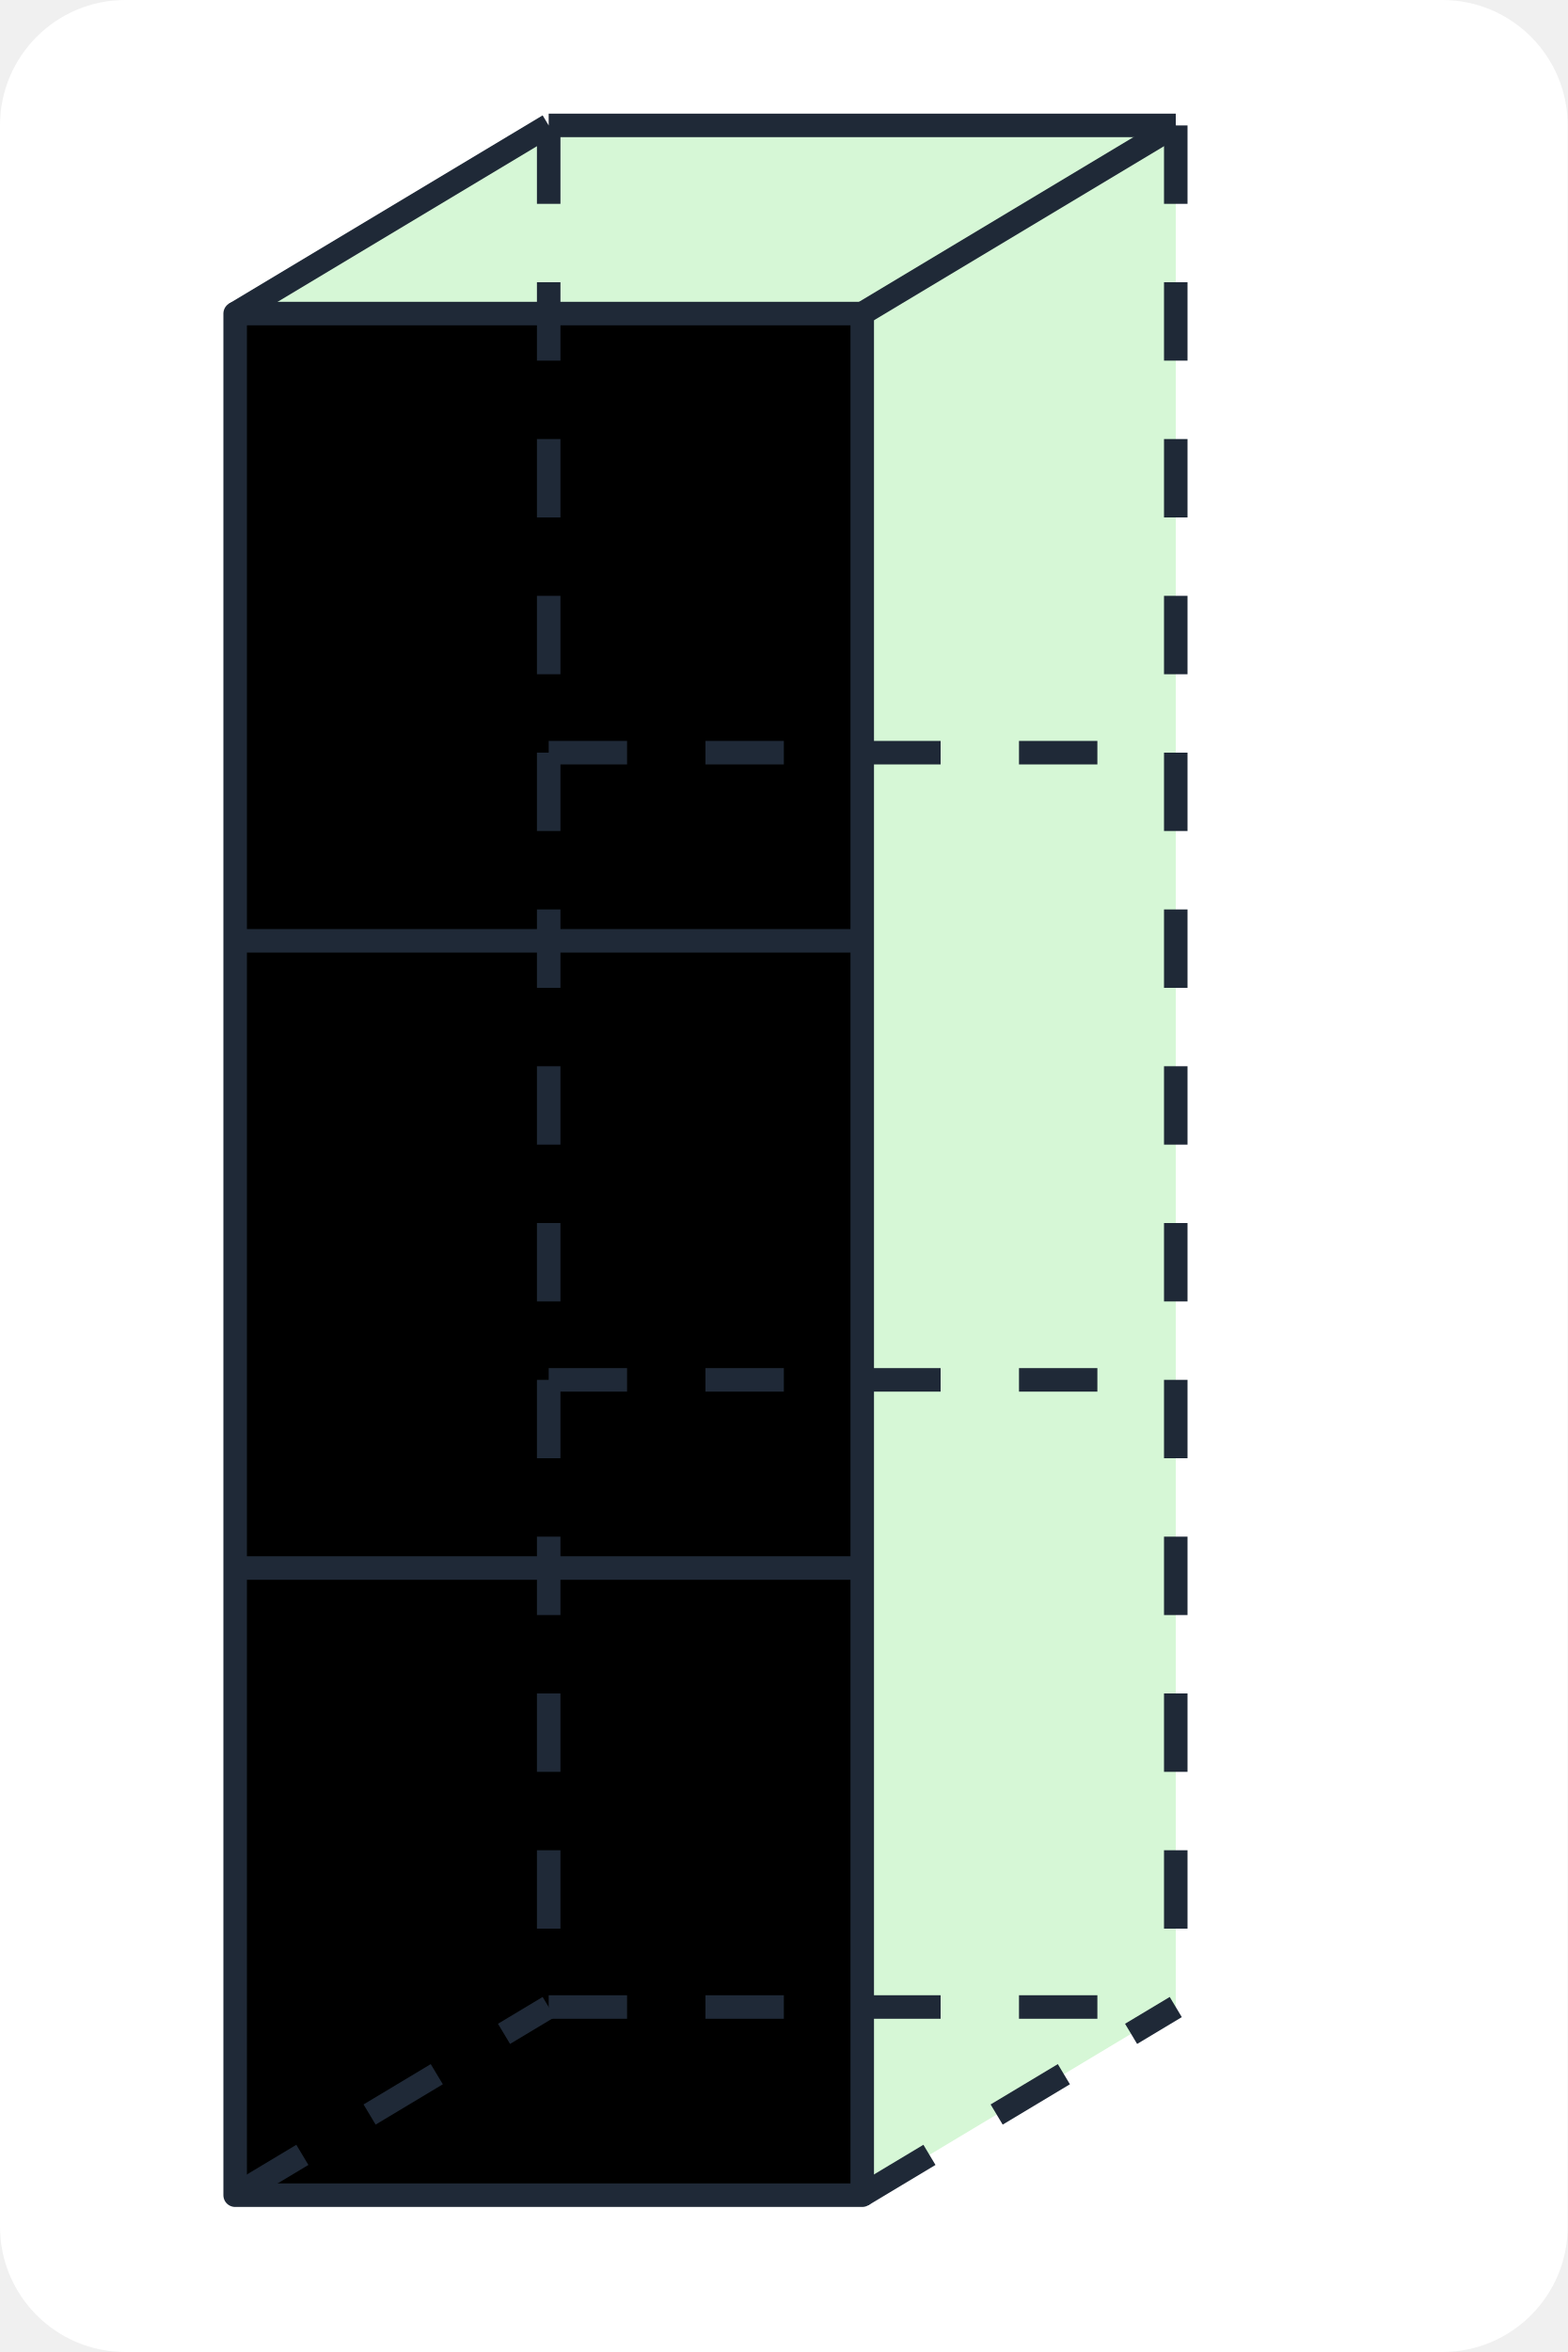
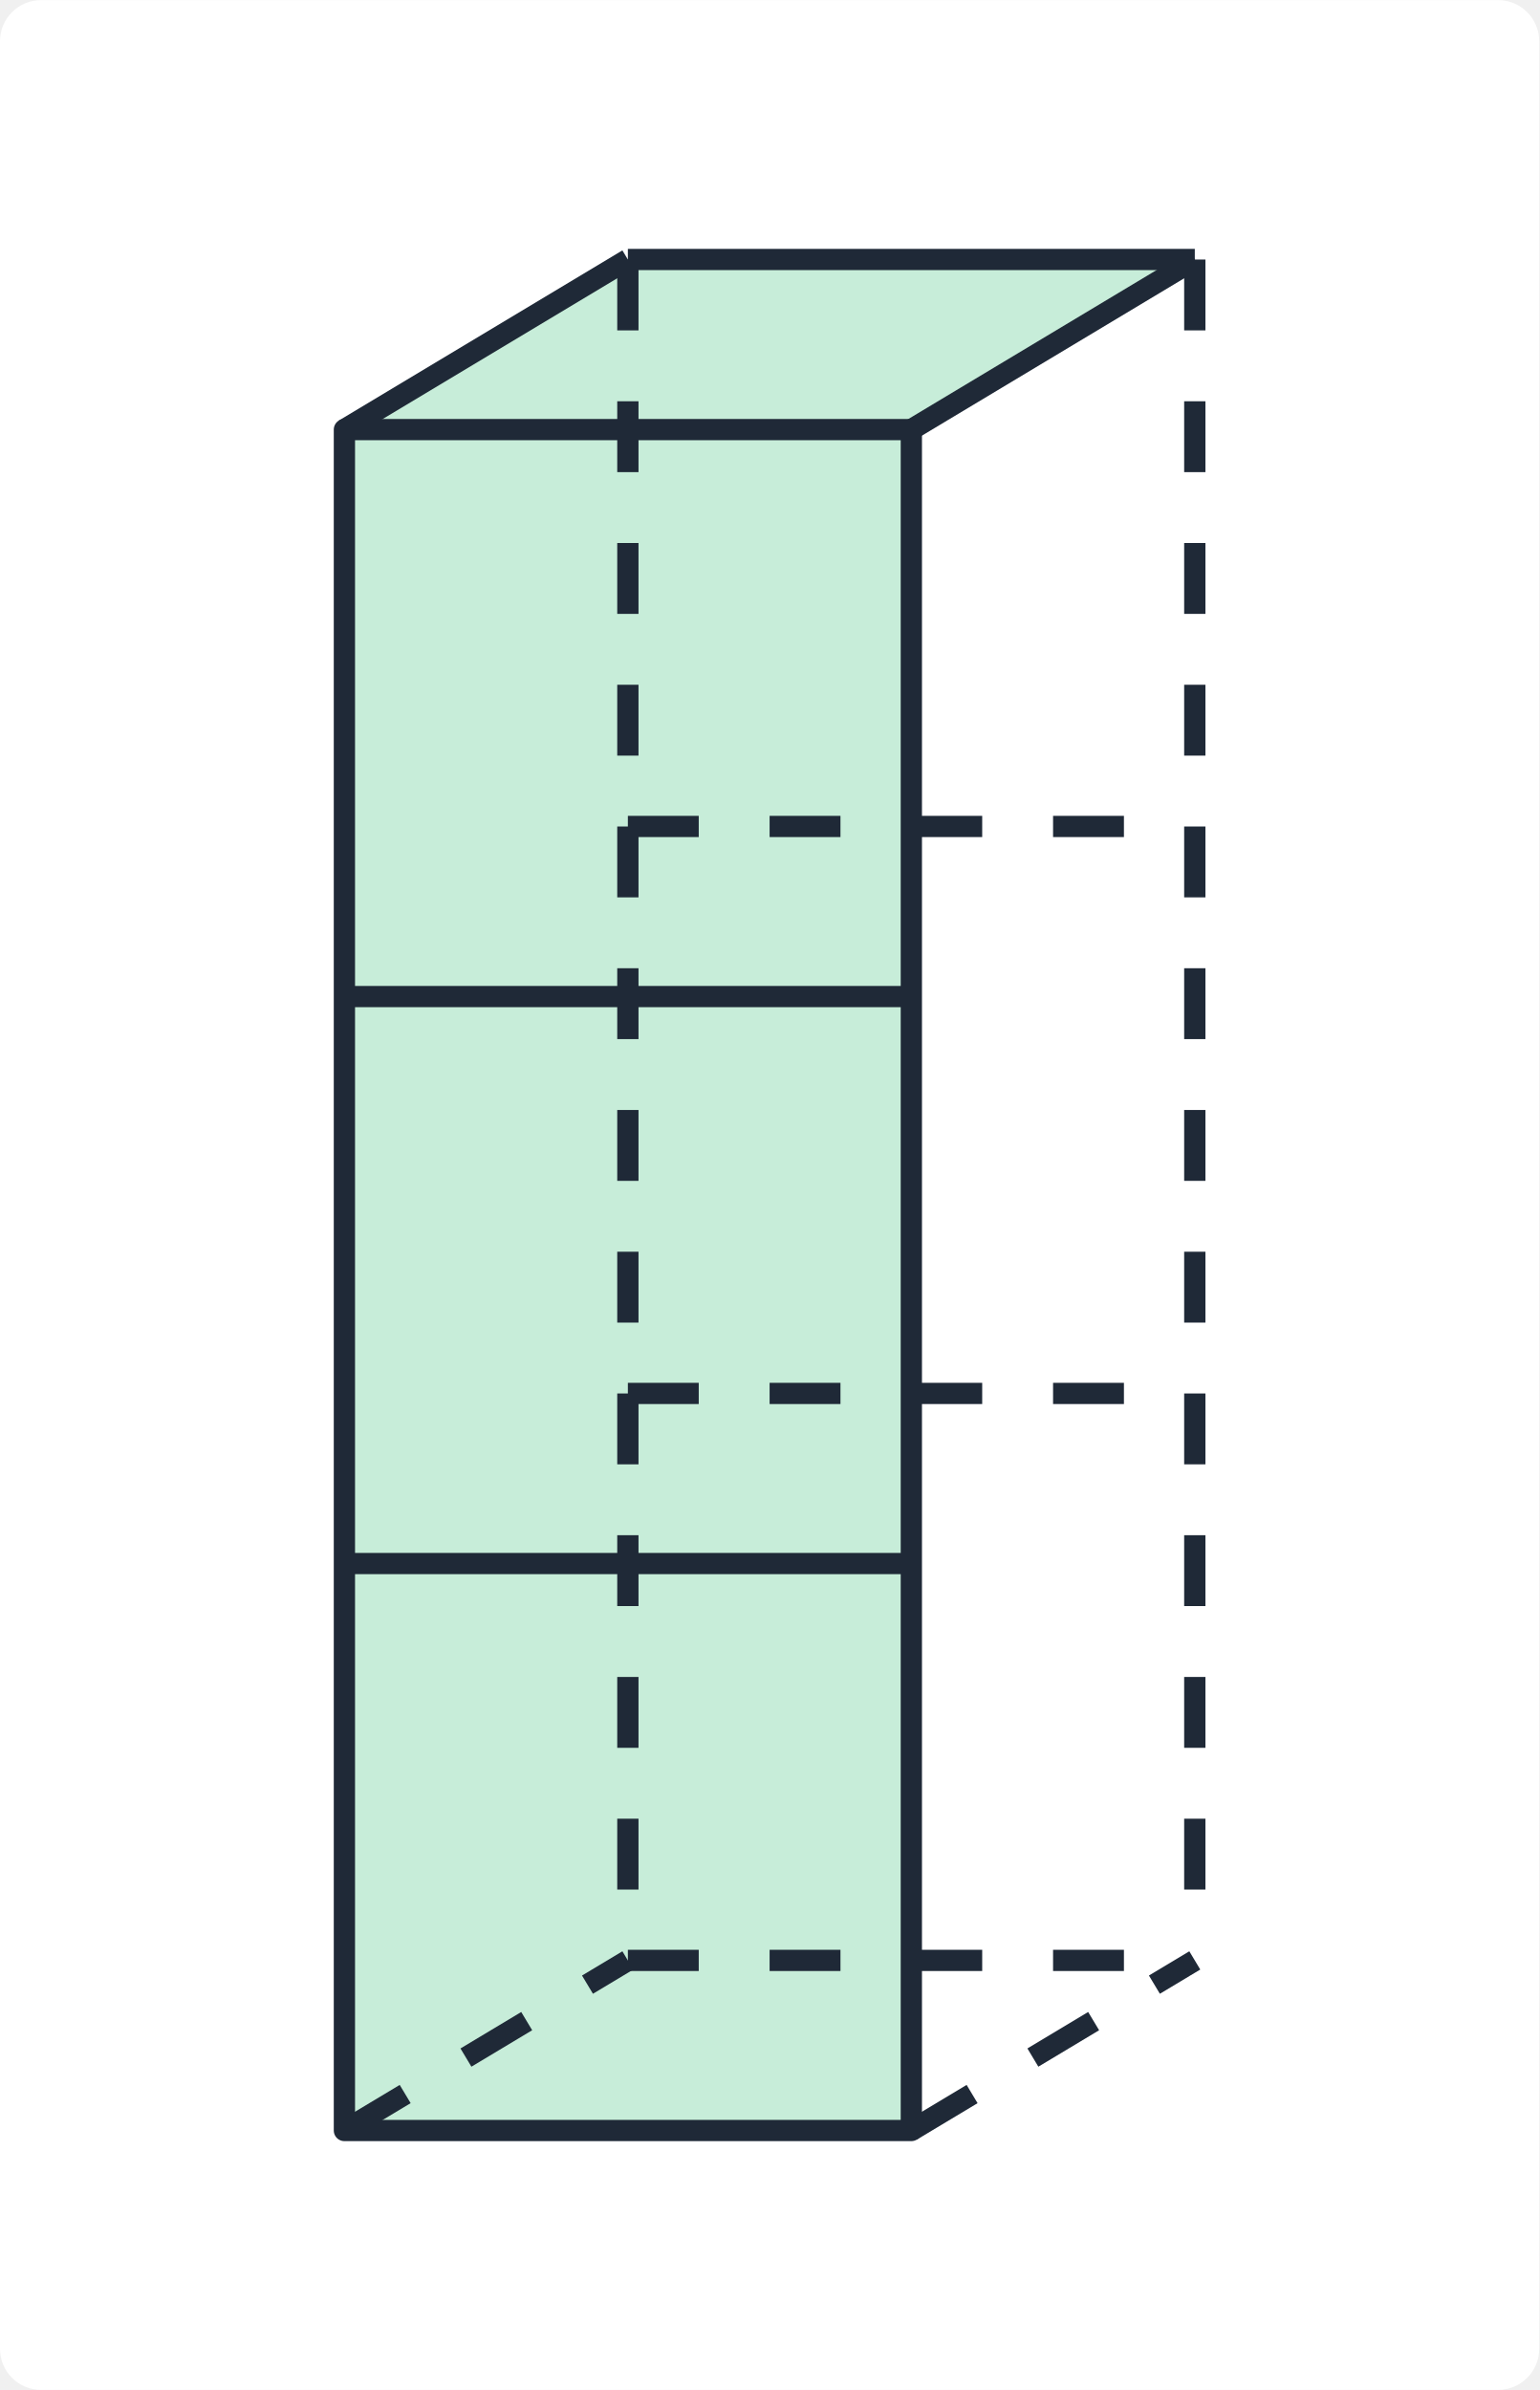
- <svg xmlns="http://www.w3.org/2000/svg" viewBox="0 0 100 150">
-   <rect width="100%" height="100%" rx="8" fill="#ffffff" />
-   <g stroke="#1f2937" stroke-width="1.5" stroke-linejoin="round">
-     <polygon fill="#d6f7d6" stroke="none" points="15,20 55,20 75,8 35,8" />
-     <polygon fill="#d6f7d6" stroke="none" points="15,20 55,20 55,140 15,140" />
-     <polygon fill="#d6f7d6" stroke="none" points="55,20 75,8 75,128 55,140" />
-     <path d="M15,20 L55,20 L55,140 L15,140 Z" />
-     <path d="M15,20 L35,8" />
-     <path d="M55,20 L75,8" />
-     <path d="M35,8 L75,8" />
-     <line x1="15" y1="60" x2="55" y2="60" />
-     <line x1="15" y1="100" x2="55" y2="100" />
-     <g stroke-dasharray="5 5">
+ <svg xmlns="http://www.w3.org/2000/svg" viewBox="-4.3 -4.3 108.6 168.6" font-family="sans-serif" font-size="14" width="304" height="472">
+   <rect x="-4.3" y="-4.3" width="108.6" height="168.6" rx="2.9" fill="#ffffff" />
+   <rect x="0" y="0" width="100" height="160" fill="#ffffff" />
+   <g transform="translate(5, 6)" stroke="#1f2937" stroke-width="1.5" stroke-linejoin="round">
+     <path d="M15,20 L55,20 L55,140 L15,140 Z" fill="#c7edd9" stroke="none" />
+     <path d="M15,20 L35,8 L75,8 L55,20 Z" fill="#c7edd9" stroke="none" />
+     <path d="M15,20 L55,20 L55,140 L15,140 Z" fill="none" />
+     <path d="M15,20 L35,8" fill="none" />
+     <path d="M55,20 L75,8" fill="none" />
+     <path d="M35,8 L75,8" fill="none" />
+     <line x1="15" y1="60" x2="55" y2="60" fill="none" />
+     <line x1="15" y1="100" x2="55" y2="100" fill="none" />
+     <g stroke-dasharray="5 5" fill="none">
      <path d="M15,140 L35,128" />
      <path d="M55,140 L75,128" />
      <path d="M35,128 L75,128" />
      <path d="M35,8 L35,128" />
      <path d="M75,8 L75,128" />
      <line x1="35" y1="48" x2="75" y2="48" />
      <line x1="35" y1="88" x2="75" y2="88" />
    </g>
  </g>
</svg>
